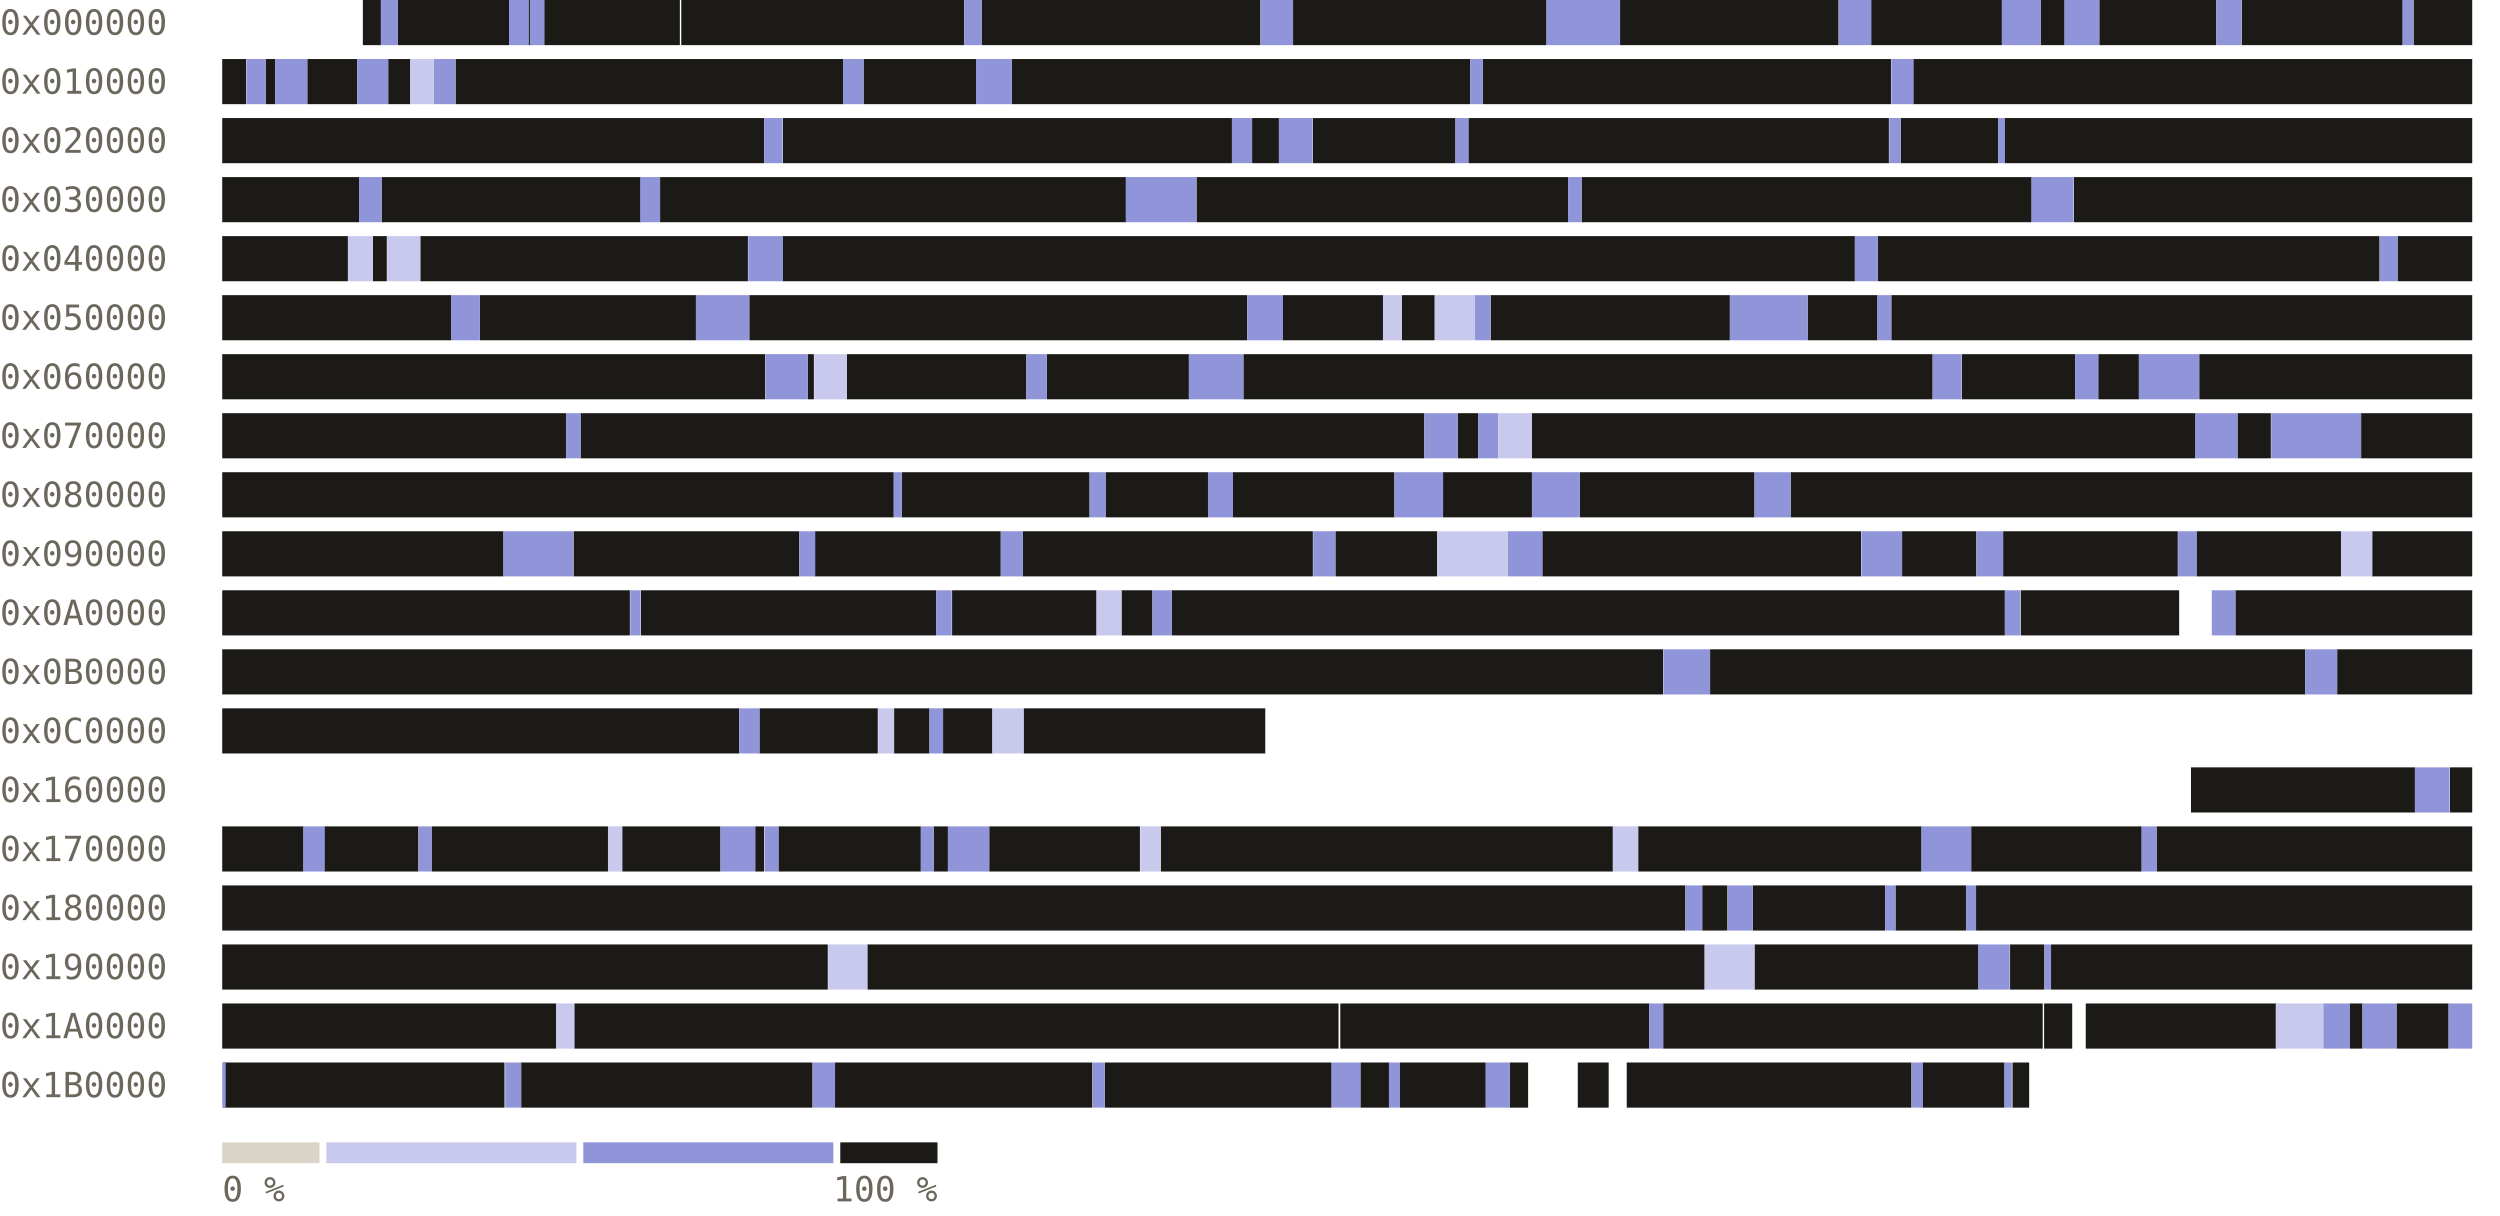
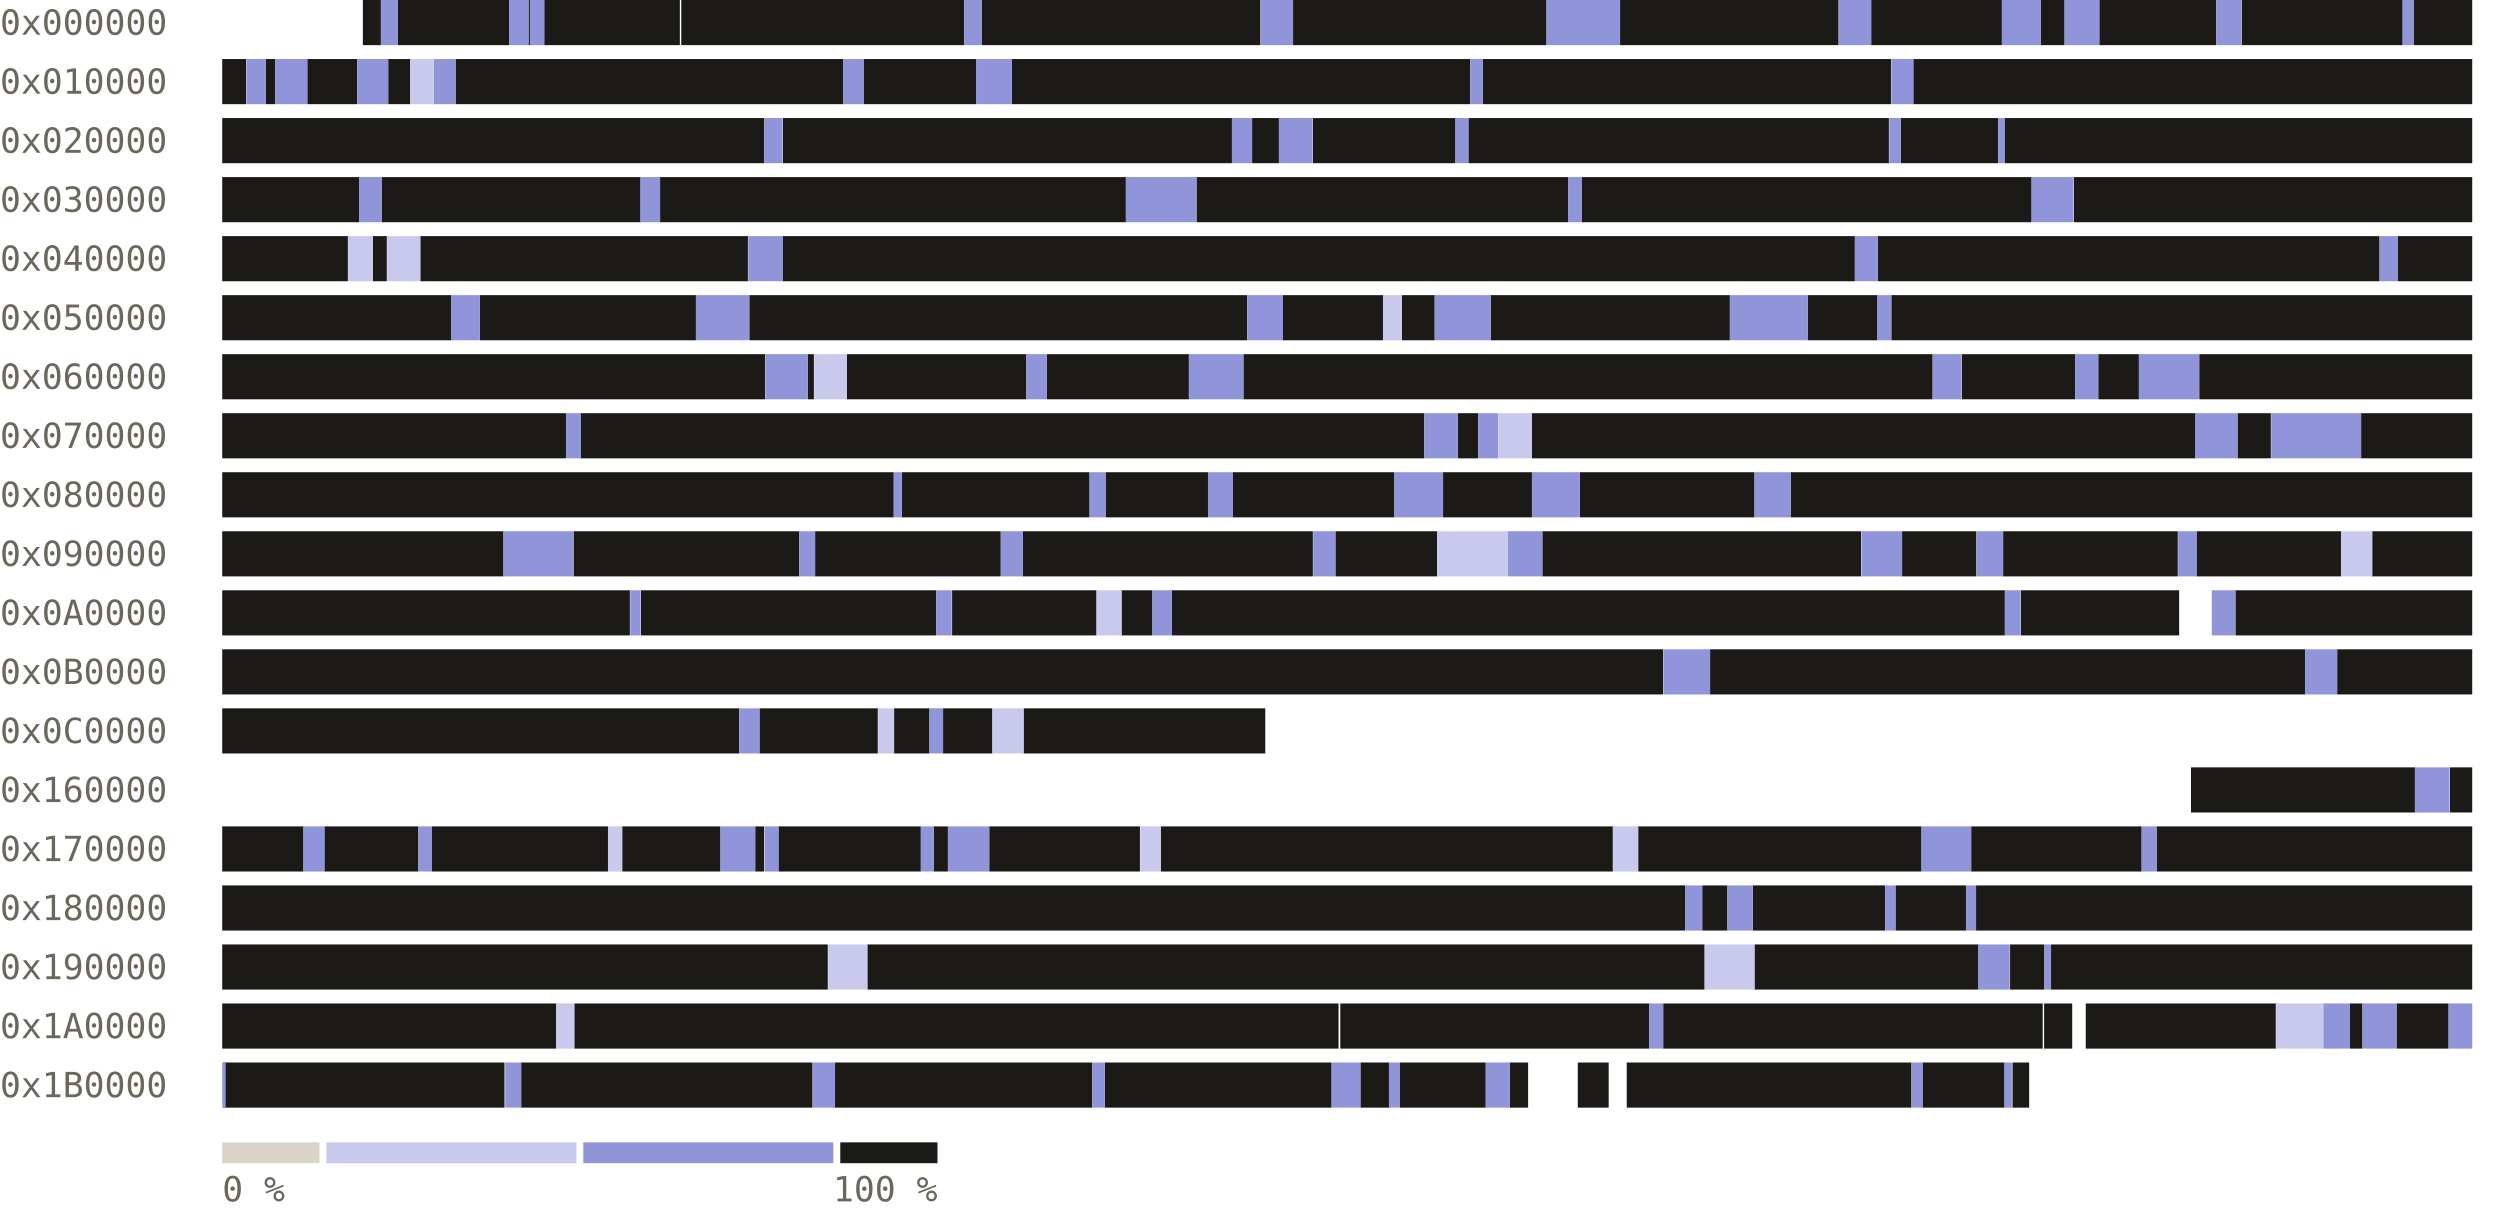
<svg xmlns="http://www.w3.org/2000/svg" viewBox="0 0 720 350" width="720" height="350">
  <style>text{font:10px monospace;fill:#6b675c}.q0{fill:#d9d4c7}.q1{fill:#e3e2f2}.q2{fill:#d6d6ef}.q3{fill:#c8c9ec}.q4{fill:#babce8}.q5{fill:#acafe4}.q6{fill:#9ea2df}.q7{fill:#9094d8}.q8{fill:#8186cf}.q9{fill:#7277c4}.q10{fill:#1b1a17}@media (prefers-color-scheme:dark){text{fill:#a8a293}.q0{fill:#4a463d}.q1{fill:#35375a}.q2{fill:#3c3f66}.q3{fill:#444772}.q4{fill:#4d517f}.q5{fill:#575b8c}.q6{fill:#62669a}.q7{fill:#6e72a8}.q8{fill:#7b7fb6}.q9{fill:#888cc4}.q10{fill:#d6d0bd}}</style>
  <text x="0" y="10">0x000000</text>
  <text x="0" y="27">0x010000</text>
  <text x="0" y="44">0x020000</text>
  <text x="0" y="61">0x030000</text>
  <text x="0" y="78">0x040000</text>
  <text x="0" y="95">0x050000</text>
  <text x="0" y="112">0x060000</text>
  <text x="0" y="129">0x070000</text>
  <text x="0" y="146">0x080000</text>
  <text x="0" y="163">0x090000</text>
  <text x="0" y="180">0x0A0000</text>
  <text x="0" y="197">0x0B0000</text>
  <text x="0" y="214">0x0C0000</text>
  <text x="0" y="231">0x160000</text>
  <text x="0" y="248">0x170000</text>
  <text x="0" y="265">0x180000</text>
  <text x="0" y="282">0x190000</text>
  <text x="0" y="299">0x1A0000</text>
  <text x="0" y="316">0x1B0000</text>
  <path class="q10" d="M104.5 0h5.2v13h-5.2zM114.6 0h32v13h-32zM152.2 0h1v13h-1zM156.7 0h39.1v13h-39.1zM196.2 0h81.5v13h-81.5zM282.7 0h80.3v13h-80.3zM372.4 0h73v13h-73zM466.5 0h63v13h-63zM538.9 0h37.7v13h-37.7zM587.7 0h6.9v13h-6.9zM604.6 0h33.7v13h-33.7zM645.6 0h46.4v13h-46.4zM695.1 0h16.9v13h-16.9zM64 17h6.9v13h-6.9zM76.5 17h2.8v13h-2.8zM88.5 17h14.4v13h-14.4zM111.8 17h6.4v13h-6.4zM131.2 17h111.7v13h-111.7zM248.7 17h32.4v13h-32.4zM291.4 17h132v13h-132zM427 17h117.6v13h-117.6zM551 17h161v13h-161zM64 34h156.1v13h-156.1zM225.5 34h129.3v13h-129.3zM360.6 34h7.8v13h-7.8zM378.1 34h41.1v13h-41.1zM422.9 34h121.1v13h-121.1zM547.4 34h28.1v13h-28.1zM577.3 34h134.7v13h-134.7zM64 51h39.4v13h-39.4zM109.9 51h74.6v13h-74.6zM190.1 51h134.2v13h-134.2zM344.6 51h107v13h-107zM455.5 51h129.6v13h-129.6zM597.3 51h114.7v13h-114.7zM64 68h36.2v13h-36.2zM107.4 68h4v13h-4zM121 68h94.4v13h-94.4zM225.5 68h308.7v13h-308.7zM540.8 68h144.5v13h-144.5zM690.5 68h21.5v13h-21.5zM64 85h66v13h-66zM138.2 85h62.3v13h-62.3zM215.8 85h143.4v13h-143.4zM369.5 85h28.8v13h-28.8zM403.7 85h9.5v13h-9.5zM429.3 85h68.9v13h-68.9zM520.6 85h20.1v13h-20.1zM544.7 85h167.3v13h-167.3zM64 102h156.4v13h-156.4zM232.6 102h1.8v13h-1.8zM243.9 102h51.7v13h-51.7zM301.5 102h40.9v13h-40.9zM358.1 102h198.5v13h-198.5zM565 102h32.7v13h-32.7zM604.3 102h11.7v13h-11.7zM633.4 102h78.6v13h-78.6zM64 119h99v13h-99zM167.2 119h243v13h-243zM419.8 119h5.9v13h-5.9zM441.2 119h191.1v13h-191.1zM644.4 119h9.6v13h-9.6zM680 119h32v13h-32zM64 136h193.4v13h-193.4zM259.7 136h54.1v13h-54.1zM318.4 136h29.5v13h-29.5zM355 136h46.6v13h-46.6zM415.6 136h25.6v13h-25.6zM455 136h50.3v13h-50.3zM515.7 136h196.3v13h-196.3zM64 153h81v13h-81zM165.2 153h65v13h-65zM234.7 153h53.5v13h-53.5zM294.6 153h83.5v13h-83.5zM384.6 153h29.3v13h-29.3zM444.2 153h91.8v13h-91.8zM547.8 153h21.4v13h-21.4zM576.9 153h50.3v13h-50.3zM632.6 153h41.6v13h-41.6zM683.2 153h28.8v13h-28.8zM64 170h117.4v13h-117.4zM184.6 170h85v13h-85zM274.2 170h41.6v13h-41.6zM323 170h8.9v13h-8.9zM337.5 170h239.9v13h-239.9zM582 170h45.6v13h-45.6zM643.8 170h68.2v13h-68.2zM64 187h415v13h-415zM492.5 187h171.4v13h-171.4zM673.1 187h38.9v13h-38.9zM64 204h148.9v13h-148.9zM218.7 204h34.1v13h-34.1zM257.5 204h10.2v13h-10.2zM271.6 204h14.2v13h-14.2zM294.8 204h69.6v13h-69.6zM631 221h64.5v13h-64.5zM705.6 221h6.4v13h-6.4zM64 238h23.4v13h-23.4zM93.4 238h27.1v13h-27.1zM124.3 238h50.8v13h-50.8zM179.2 238h28.3v13h-28.3zM217.5 238h2.6v13h-2.6zM224.2 238h41v13h-41zM268.9 238h4.1v13h-4.1zM284.9 238h43.4v13h-43.4zM334.3 238h130.2v13h-130.2zM471.8 238h81.6v13h-81.6zM567.7 238h49.1v13h-49.1zM621.1 238h90.9v13h-90.9zM64 255h421.4v13h-421.4zM490.2 255h7.3v13h-7.3zM504.8 255h38.1v13h-38.1zM545.9 255h20.3v13h-20.3zM569.1 255h142.9v13h-142.9zM64 272h174.4v13h-174.4zM249.8 272h241.1v13h-241.1zM505.3 272h64.5v13h-64.5zM578.9 272h9.9v13h-9.9zM590.7 272h121.3v13h-121.3zM64 289h96.2v13h-96.2zM165.4 289h220.1v13h-220.1zM386 289h89v13h-89zM479 289h109.3v13h-109.3zM588.7 289h8.1v13h-8.1zM600.7 289h54.8v13h-54.8zM676.8 289h3.6v13h-3.6zM690.2 289h15v13h-15zM64.3 306h81v13h-81zM150.1 306h83.9v13h-83.9zM240.4 306h74.2v13h-74.2zM318.2 306h65.3v13h-65.3zM391.8 306h8.3v13h-8.3zM403.2 306h24.7v13h-24.7zM434.8 306h5.3v13h-5.3zM454.4 306h8.9v13h-8.9zM468.5 306h82v13h-82zM553.7 306h23.6v13h-23.6zM579.6 306h4.8v13h-4.8z" />
-   <path class="q7" d="M109.7 0h4.9v13h-4.9zM146.6 0h5.6v13h-5.6zM152.6 0h4.2v13h-4.2zM277.7 0h5v13h-5zM363 0h9.4v13h-9.4zM445.4 0h21.2v13h-21.2zM529.6 0h9.3v13h-9.3zM576.5 0h11.2v13h-11.2zM594.6 0h10v13h-10zM638.3 0h7.2v13h-7.2zM691.9 0h3.1v13h-3.1zM71 17h5.5v13h-5.5zM79.3 17h9.2v13h-9.2zM102.9 17h8.9v13h-8.9zM124.9 17h6.2v13h-6.2zM242.9 17h5.8v13h-5.8zM281.1 17h10.3v13h-10.3zM423.4 17h3.6v13h-3.6zM544.7 17h6.4v13h-6.4zM220.1 34h5.3v13h-5.3zM354.8 34h5.8v13h-5.8zM368.3 34h9.7v13h-9.7zM419.1 34h3.8v13h-3.8zM544.1 34h3.3v13h-3.3zM575.5 34h1.9v13h-1.9zM103.4 51h6.5v13h-6.5zM184.4 51h5.7v13h-5.7zM324.2 51h20.3v13h-20.3zM451.6 51h3.9v13h-3.9zM585.1 51h12.1v13h-12.1zM215.5 68h10v13h-10zM534.2 68h6.6v13h-6.6zM685.4 68h5.1v13h-5.1zM130 85h8.2v13h-8.2zM200.4 85h15.4v13h-15.4zM359.2 85h10.3v13h-10.3zM424.8 85h4.4v13h-4.4zM498.2 85h22.4v13h-22.4zM540.7 85h4v13h-4zM220.5 102h12.1v13h-12.1zM295.6 102h5.9v13h-5.9zM342.4 102h15.7v13h-15.7zM556.6 102h8.3v13h-8.3zM597.7 102h6.6v13h-6.6zM616 102h17.3v13h-17.3zM163 119h4.2v13h-4.2zM410.2 119h9.6v13h-9.6zM425.7 119h5.8v13h-5.8zM632.2 119h12.2v13h-12.2zM654.1 119h25.9v13h-25.9zM257.4 136h2.3v13h-2.3zM313.8 136h4.6v13h-4.6zM347.9 136h7.2v13h-7.2zM401.6 136h14v13h-14zM441.2 136h13.8v13h-13.8zM505.3 136h10.4v13h-10.4zM145 153h20.1v13h-20.1zM230.2 153h4.6v13h-4.6zM288.3 153h6.3v13h-6.3zM378.2 153h6.4v13h-6.4zM434.3 153h9.9v13h-9.9zM536.1 153h11.7v13h-11.7zM569.3 153h7.6v13h-7.6zM627.3 153h5.3v13h-5.3zM181.5 170h3v13h-3zM269.6 170h4.5v13h-4.5zM331.9 170h5.6v13h-5.6zM577.4 170h4.5v13h-4.5zM637 170h6.8v13h-6.8zM479.1 187h13.4v13h-13.4zM663.9 187h9.2v13h-9.2zM212.9 204h5.9v13h-5.9zM267.7 204h3.9v13h-3.9zM695.5 221h10v13h-10zM87.4 238h6.1v13h-6.1zM120.6 238h3.7v13h-3.7zM207.5 238h10v13h-10zM220.3 238h3.9v13h-3.9zM265.2 238h3.7v13h-3.7zM273 238h11.9v13h-11.9zM553.4 238h14.3v13h-14.3zM616.8 238h4.3v13h-4.3zM485.5 255h4.8v13h-4.8zM497.6 255h7.2v13h-7.2zM542.9 255h3v13h-3zM566.2 255h2.9v13h-2.9zM569.7 272h9.1v13h-9.1zM588.8 272h1.9v13h-1.9zM475 289h4v13h-4zM669.1 289h7.7v13h-7.7zM680.4 289h9.8v13h-9.8zM705.2 289h6.8v13h-6.8zM64 306h1v13h-1zM145.5 306h4.6v13h-4.6zM234.1 306h6.4v13h-6.4zM314.7 306h3.5v13h-3.5zM383.5 306h8.3v13h-8.3zM400 306h3.2v13h-3.2zM427.9 306h6.9v13h-6.9zM550.6 306h3.2v13h-3.2zM577.3 306h2.1v13h-2.1z" />
-   <path class="q3" d="M118.1 17h6.8v13h-6.8zM100.2 68h7.2v13h-7.2zM111.5 68h9.6v13h-9.6zM398.3 85h5.4v13h-5.4zM413.2 85h11.6v13h-11.6zM234.5 102h9.4v13h-9.4zM431.5 119h9.7v13h-9.7zM413.9 153h20.4v13h-20.4zM674.2 153h9v13h-9zM315.8 170h7.2v13h-7.2zM252.9 204h4.6v13h-4.6zM285.8 204h9v13h-9zM175.1 238h4.1v13h-4.1zM328.4 238h5.8v13h-5.8zM464.5 238h7.3v13h-7.3zM238.5 272h11.3v13h-11.3zM491 272h14.3v13h-14.3zM160.2 289h5.2v13h-5.2zM655.4 289h13.7v13h-13.7z" />
+   <path class="q7" d="M109.7 0h4.9v13h-4.9zM146.6 0h5.6v13h-5.6zM152.6 0h4.2v13h-4.2zM277.7 0h5v13h-5zM363 0h9.4v13h-9.4zM445.4 0h21.2v13h-21.2zM529.6 0h9.3v13h-9.3zM576.5 0h11.2v13h-11.2zM594.6 0h10v13h-10zM638.3 0h7.2v13h-7.2zM691.9 0h3.1v13h-3.1zM71 17h5.5v13h-5.5zM79.3 17h9.2v13h-9.2zM102.9 17h8.9v13h-8.9zM124.9 17h6.2v13h-6.2zM242.9 17h5.8v13h-5.8zM281.1 17h10.3v13h-10.3zM423.4 17h3.6v13h-3.6zM544.7 17h6.4v13h-6.4zM220.1 34h5.3v13h-5.3zM354.8 34h5.8v13h-5.8zM368.3 34h9.7v13h-9.7zM419.1 34h3.8v13h-3.8zM544.1 34h3.3v13h-3.3zM575.5 34h1.9v13h-1.9zM103.4 51h6.5v13h-6.5zM184.4 51h5.7v13h-5.7zM324.2 51h20.3v13h-20.3zM451.6 51h3.9v13h-3.9zM585.1 51h12.1v13h-12.1zM215.5 68h10v13h-10zM534.2 68h6.6v13h-6.6zM685.4 68h5.1v13h-5.1zM130 85h8.2v13h-8.2zM200.4 85h15.4v13h-15.4zM359.2 85h10.3v13h-10.3zM413.2 85h16.1v13h-16.1zM498.2 85h22.4v13h-22.4zM540.7 85h4v13h-4zM220.5 102h12.1v13h-12.1zM295.6 102h5.9v13h-5.9zM342.4 102h15.7v13h-15.7zM556.6 102h8.3v13h-8.3zM597.7 102h6.6v13h-6.6zM616 102h17.3v13h-17.3zM163 119h4.2v13h-4.2zM410.2 119h9.6v13h-9.6zM425.7 119h5.8v13h-5.8zM632.2 119h12.2v13h-12.2zM654.1 119h25.9v13h-25.9zM257.4 136h2.3v13h-2.3zM313.8 136h4.6v13h-4.6zM347.9 136h7.2v13h-7.2zM401.6 136h14v13h-14zM441.2 136h13.8v13h-13.8zM505.3 136h10.4v13h-10.4zM145 153h20.1v13h-20.1zM230.2 153h4.6v13h-4.6zM288.3 153h6.3v13h-6.3zM378.2 153h6.4v13h-6.4zM434.3 153h9.9v13h-9.9zM536.1 153h11.7v13h-11.7zM569.3 153h7.6v13h-7.6zM627.3 153h5.3v13h-5.3zM181.5 170h3v13h-3zM269.6 170h4.5v13h-4.5zM331.9 170h5.6v13h-5.6zM577.4 170h4.5v13h-4.5zM637 170h6.8v13h-6.8zM479.1 187h13.4v13h-13.4zM663.9 187h9.2v13h-9.2zM212.9 204h5.9v13h-5.9zM267.7 204h3.9v13h-3.9zM695.5 221h10v13h-10zM87.4 238h6.1v13h-6.1zM120.6 238h3.7v13h-3.7zM207.5 238h10v13h-10zM220.3 238h3.9v13h-3.9zM265.2 238h3.7v13h-3.7zM273 238h11.9v13h-11.9zM553.4 238h14.3v13h-14.3zM616.8 238h4.3v13h-4.3zM485.5 255h4.8v13h-4.8zM497.6 255h7.2v13h-7.2zM542.9 255h3v13h-3zM566.2 255h2.9v13h-2.9zM569.7 272h9.1v13h-9.1zM588.8 272h1.9v13h-1.9zM475 289h4v13h-4zM669.1 289h7.7v13h-7.7zM680.4 289h9.8v13h-9.8zM705.2 289h6.8v13h-6.8zM64 306h1v13h-1zM145.5 306h4.6v13h-4.6zM234.1 306h6.4v13h-6.4zM314.7 306h3.5v13h-3.5zM383.5 306h8.3v13h-8.3zM400 306h3.2v13h-3.2zM427.9 306h6.9v13h-6.9zM550.6 306h3.2v13h-3.2zM577.3 306h2.1v13h-2.1z" />
+   <path class="q3" d="M118.1 17h6.8v13h-6.8zM100.2 68h7.2v13h-7.2zM111.5 68h9.6v13h-9.6zM398.3 85h5.4v13h-5.4zM234.5 102h9.4v13h-9.4zM431.5 119h9.7v13h-9.7zM413.9 153h20.4v13h-20.4zM674.2 153h9v13h-9zM315.8 170h7.2v13h-7.2zM252.9 204h4.6v13h-4.6zM285.8 204h9v13h-9zM175.1 238h4.1v13h-4.1zM328.4 238h5.8v13h-5.8zM464.5 238h7.3v13h-7.3zM238.5 272h11.3v13h-11.3zM491 272h14.3v13h-14.3zM160.2 289h5.2v13h-5.2zM655.4 289h13.7v13h-13.7z" />
  <rect class="q0" x="64" y="329" width="28" height="6" />
  <rect class="q3" x="94" y="329" width="72" height="6" />
  <rect class="q7" x="168" y="329" width="72" height="6" />
  <rect class="q10" x="242" y="329" width="28" height="6" />
  <text x="64" y="346">0 %</text>
  <text x="270" y="346" text-anchor="end">100 %</text>
</svg>
